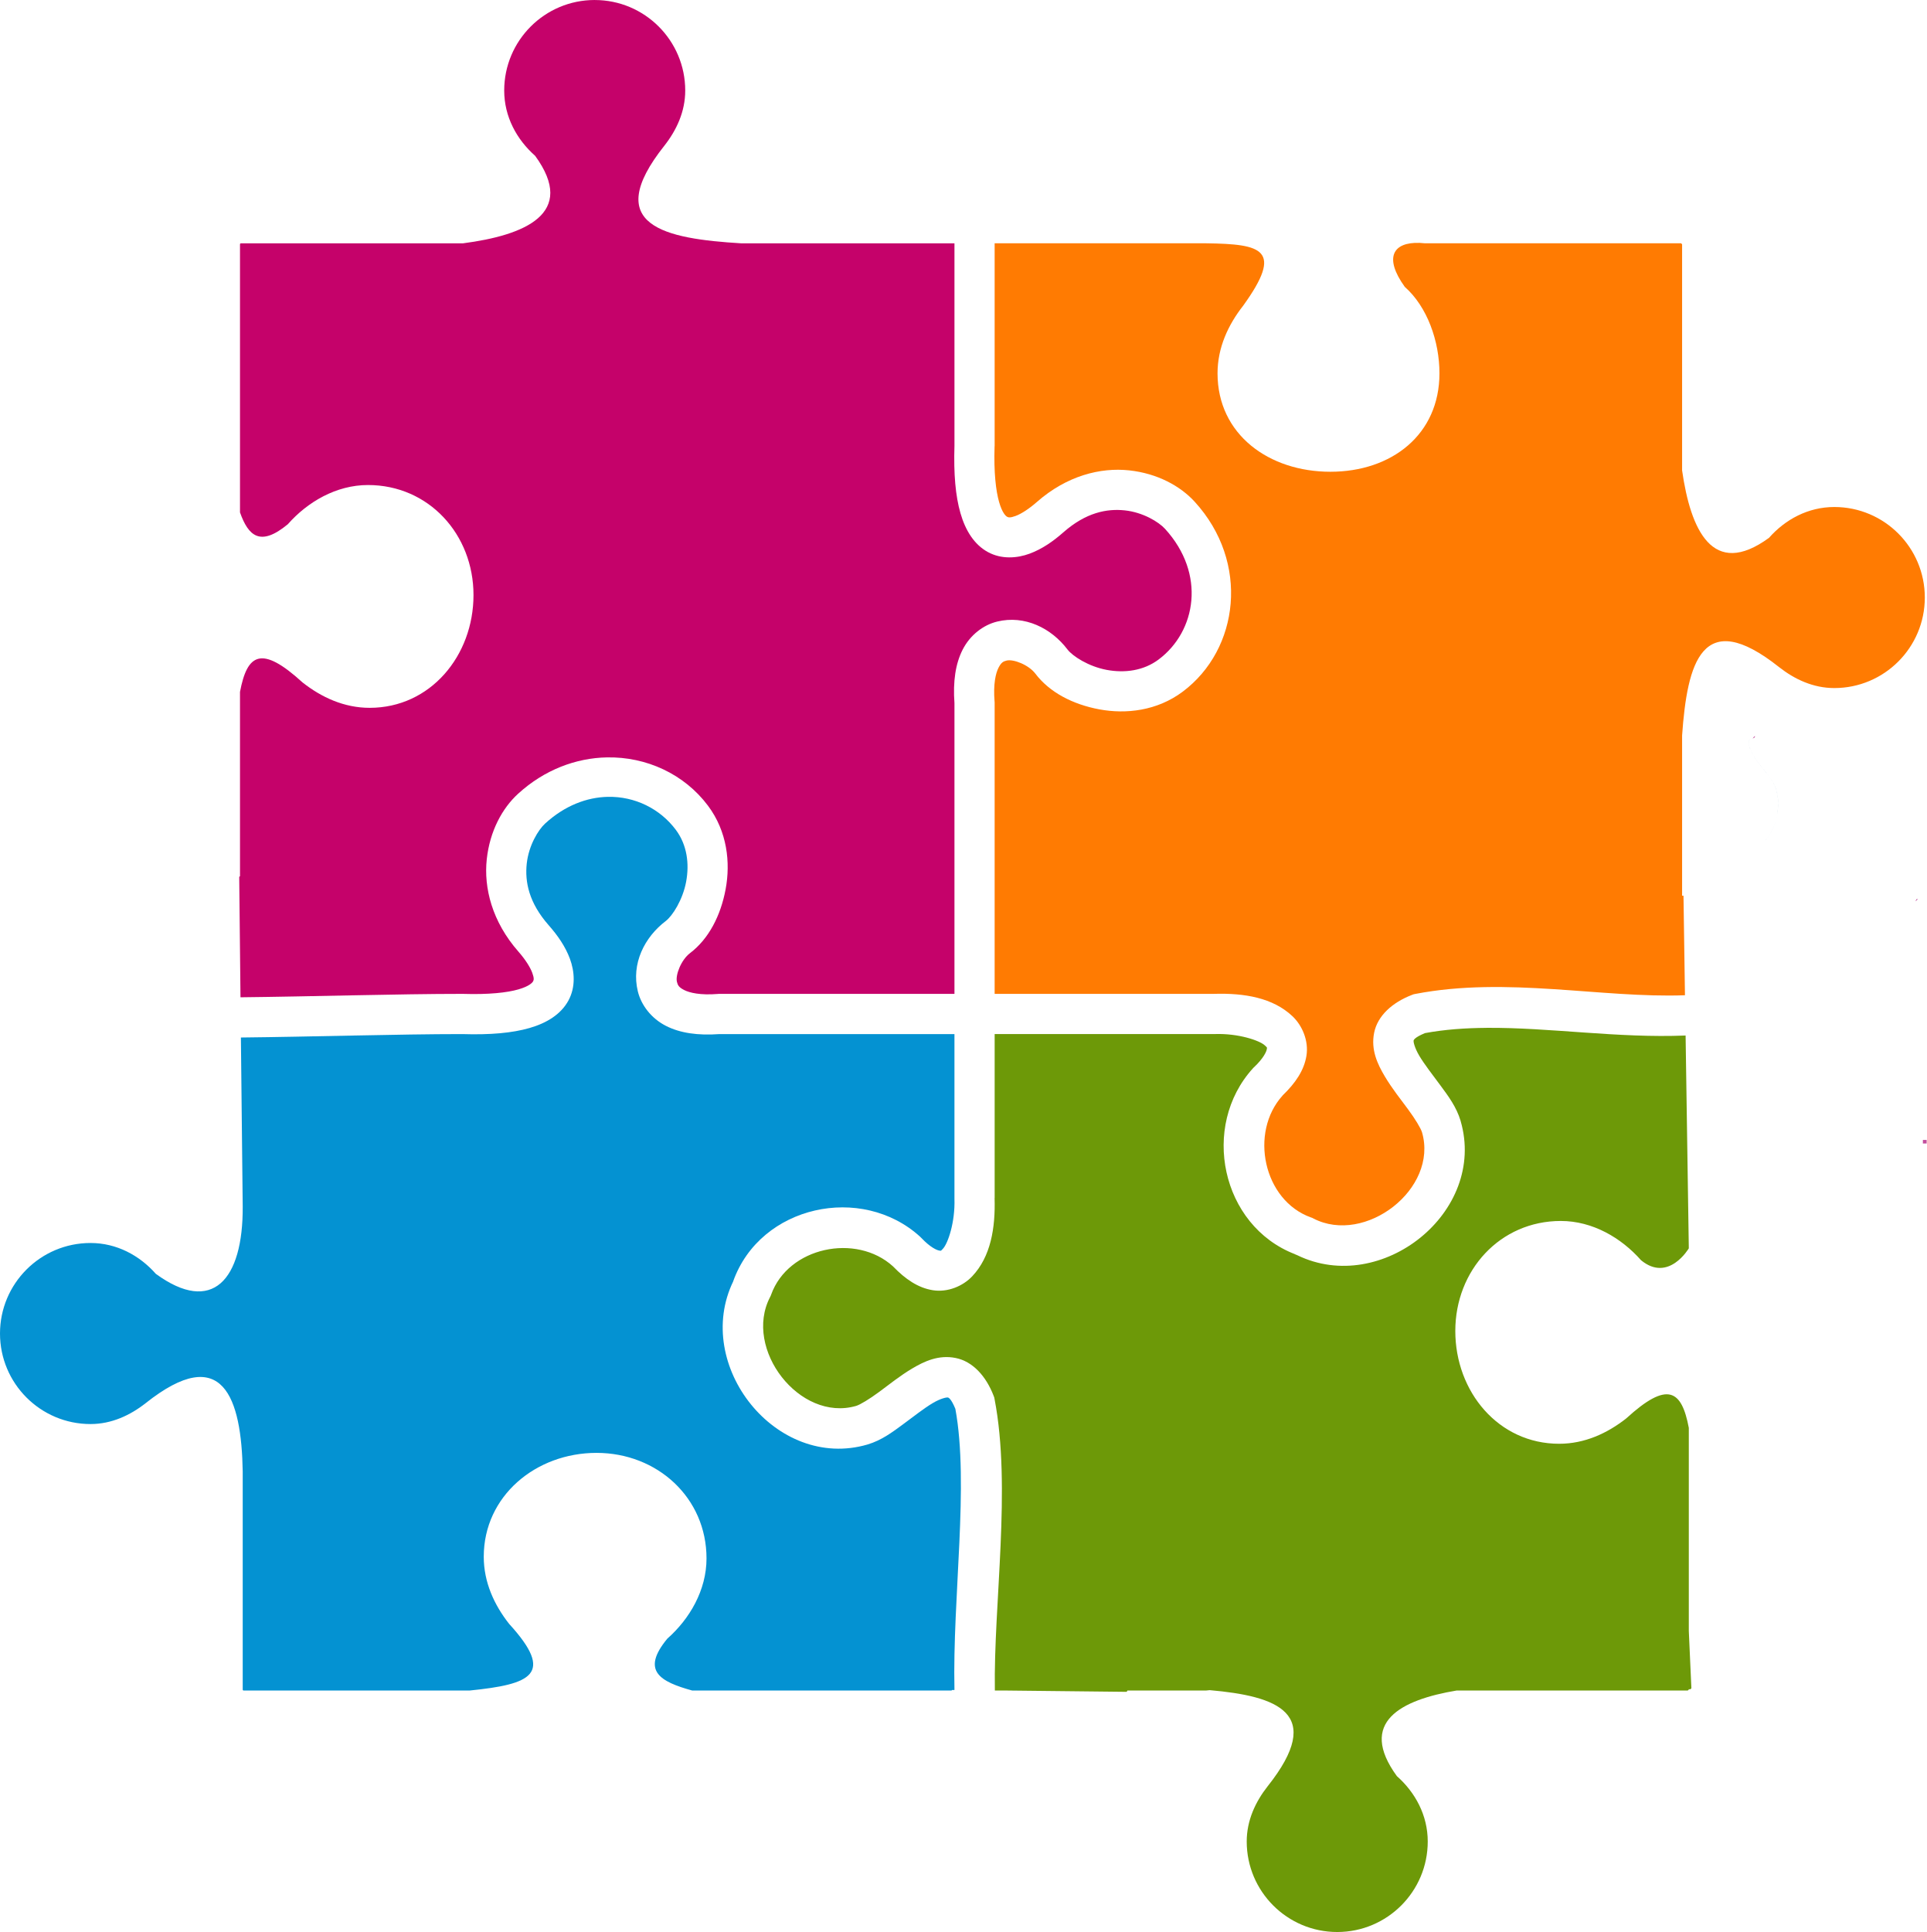
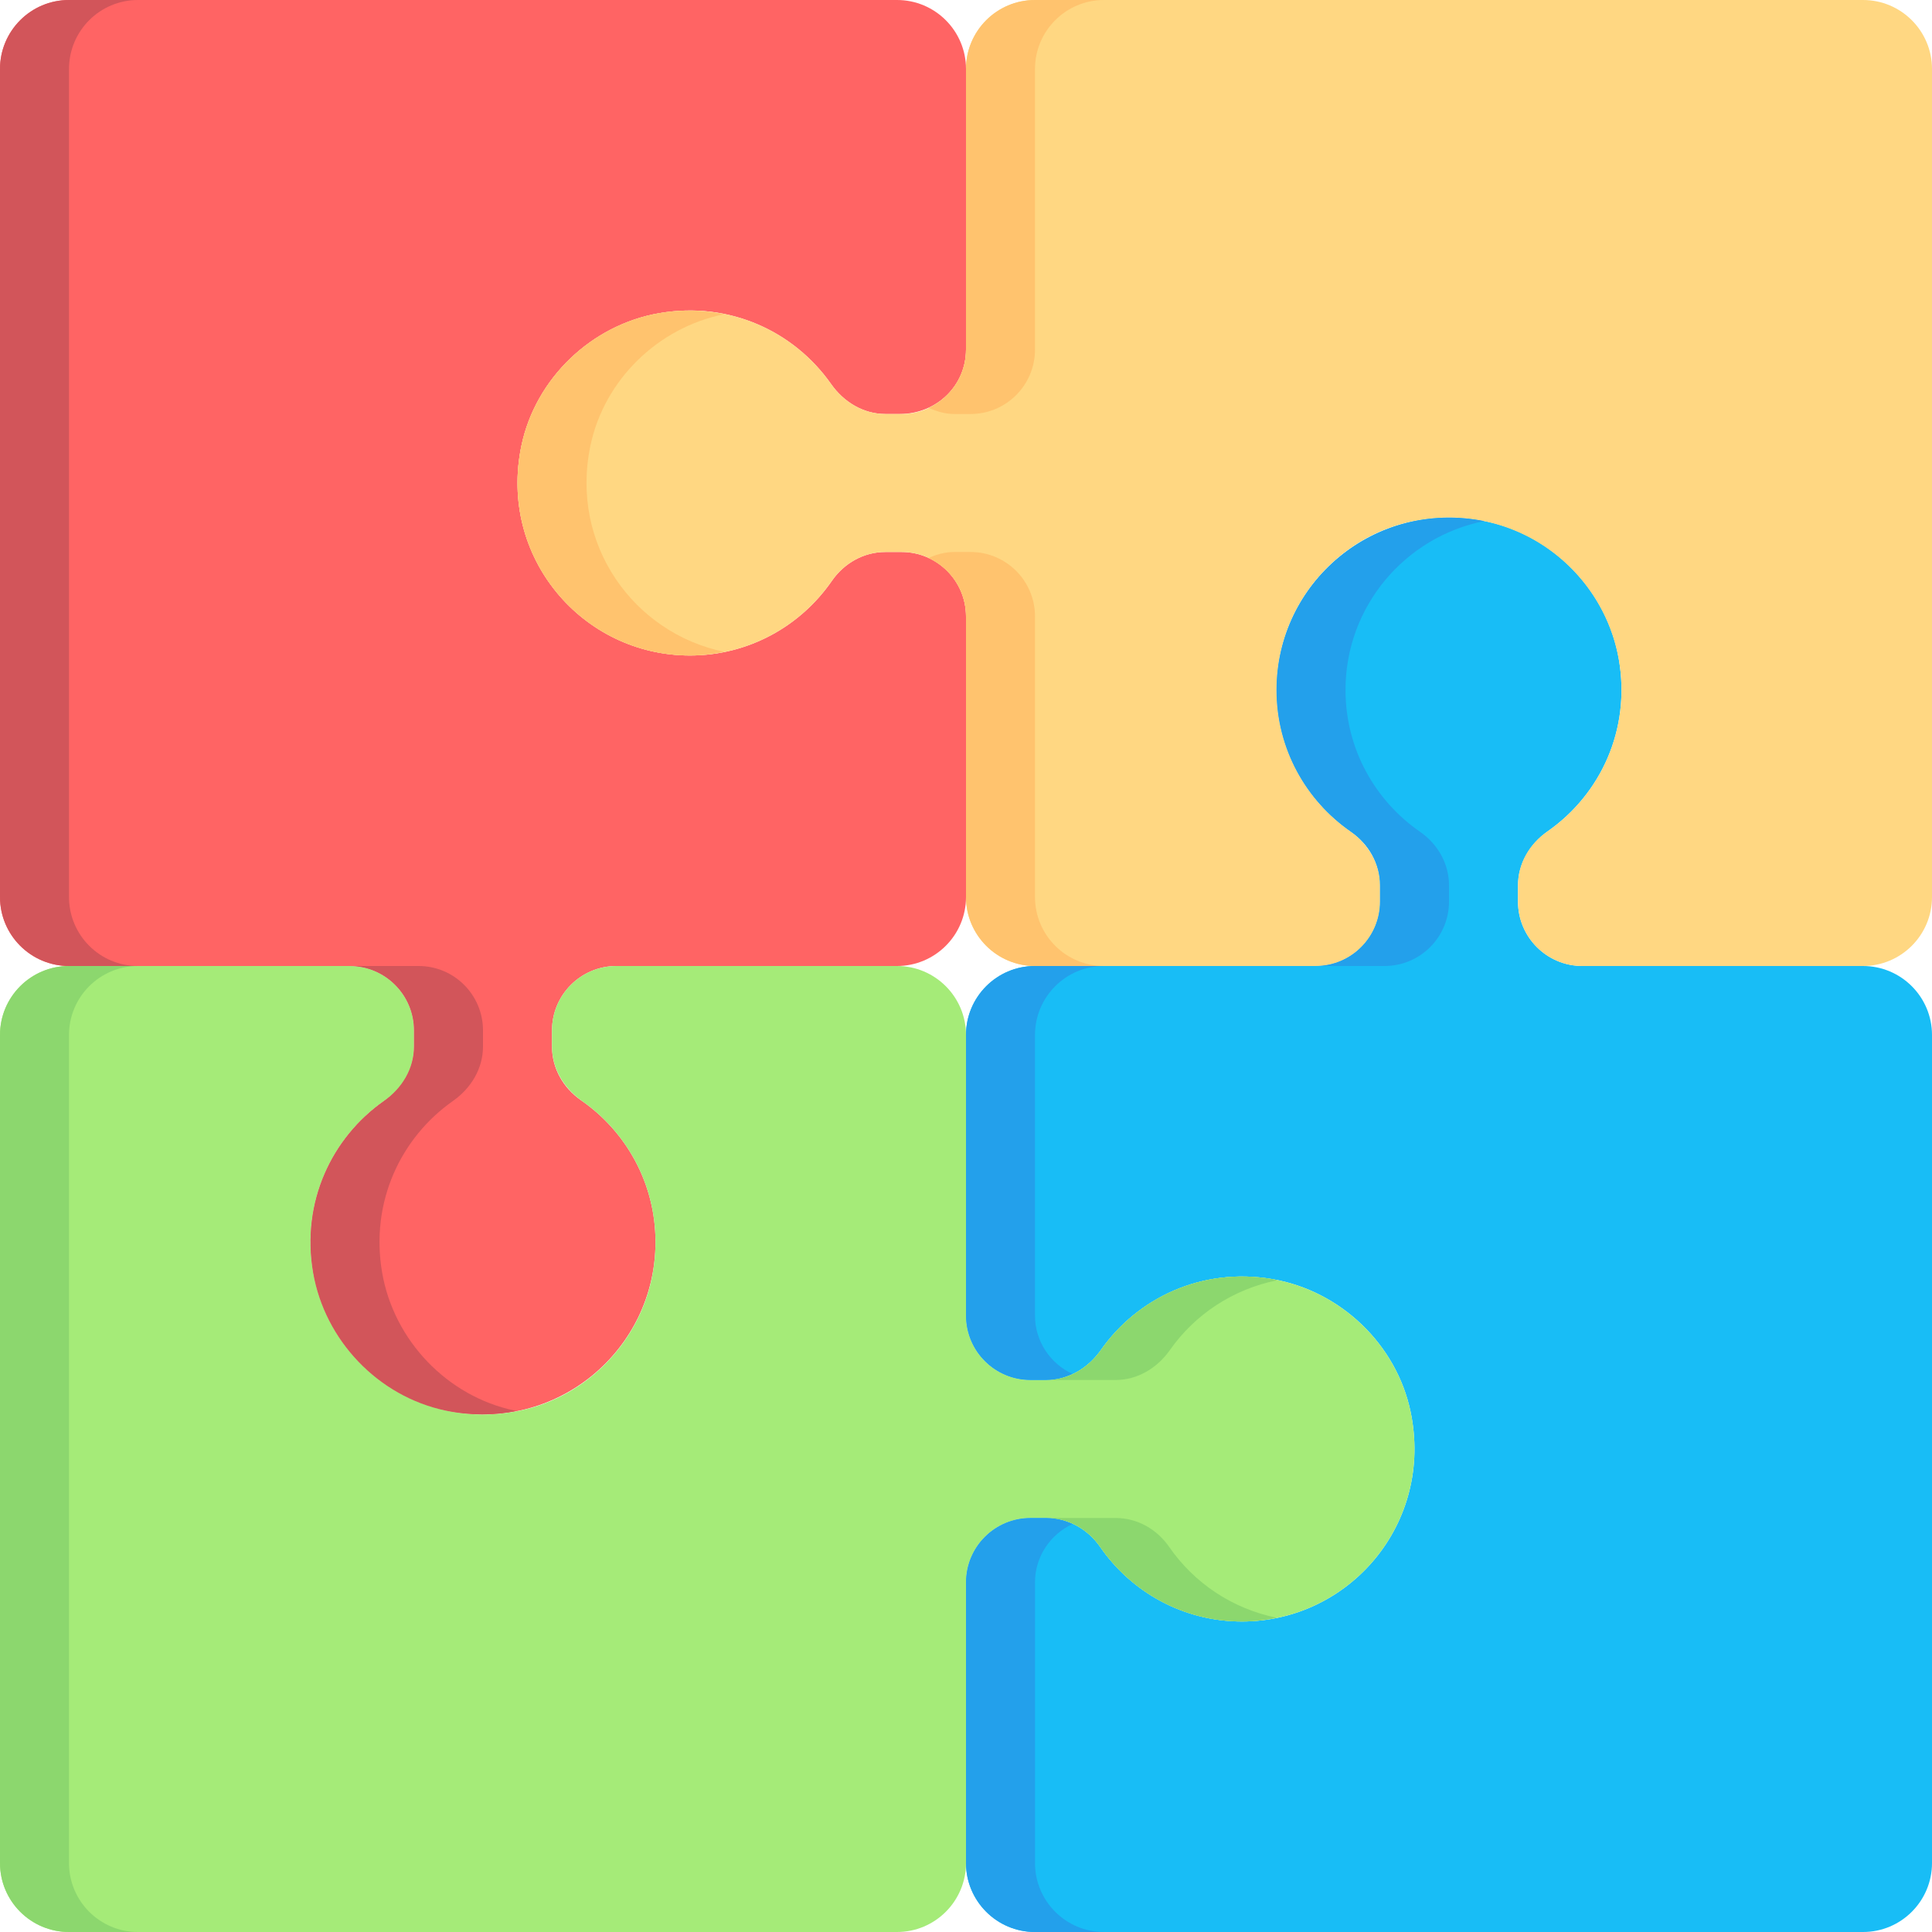
- <svg xmlns="http://www.w3.org/2000/svg" xmlns:xlink="http://www.w3.org/1999/xlink" id="svg11846" viewBox="0 0 574.29 575.78" version="1.1">
-   <defs id="defs11848">
-     <clipPath id="clipPath1016">
-       <path id="path1018" d="m766.11 3738.8h-12.726v13.47h12.726v-13.47" />
-     </clipPath>
-     <linearGradient id="linearGradient11592" gradientUnits="userSpaceOnUse" gradientTransform="matrix(153.29,153.29,153.29,-153.29,73.571,224.37)">
-       <stop id="stop1022" style="stop-color:#9bb852" offset="0" />
-       <stop id="stop1024" style="stop-color:#aed659" offset="1" />
-     </linearGradient>
-     <clipPath id="clipPath712">
-       <path id="path714" d="m3711.8 1621c1.65 2.4 3.19 5 4.64 7.76h0.61c1.34 0 2.67 0.06 3.99 0.19-2.82-3.21-5.89-5.89-9.24-7.95m-582.76 582.77c2.06 3.35 4.74 6.42 7.95 9.24-0.15-1.52-0.21-3.05-0.19-4.6-2.76-1.45-5.36-2.99-7.76-4.64" />
-     </clipPath>
-     <linearGradient id="linearGradient11554" gradientUnits="userSpaceOnUse" gradientTransform="matrix(152.32,152.32,152.32,-152.32,223.42,72.625)">
-       <stop id="stop718" style="stop-color:#c14d9d" offset="0" />
-       <stop id="stop720" style="stop-color:#da45a4" offset="1" />
-     </linearGradient>
-     <clipPath id="clipPath680">
-       <path id="path682" d="m3752.3 753.38h-13.46v12.73l13.46-0.007v-12.72" />
-     </clipPath>
-     <clipPath id="clipPath204">
-       <path id="path206" d="m0 4505.7v-4505.7h4505.7v4505.7h-4505.7z" />
-     </clipPath>
-     <clipPath id="clipPath178">
-       <path id="path180" d="m0 4505.7v-4505.7h4505.7v4505.7h-4505.7z" />
-     </clipPath>
-     <clipPath id="clipPath114">
-       <path id="path116" d="m3217.1 1932.8c19.99 128.64-54.89 140.42-95.98 231.75-5.9 13.11-7.38 25.56-3.18 36.77-1.62-4.35-2.39-8.88-2.39-13.56 0.01-7.4 1.97-15.18 5.58-23.21 36.39-80.89 99.29-99.38 99.3-191.94 0-11.94-1.05-25.11-3.33-39.81" />
-     </clipPath>
-     <linearGradient id="linearGradient11502" gradientUnits="userSpaceOnUse" gradientTransform="matrix(153.68,153.68,153.68,-153.68,223.84,223.84)">
-       <stop id="stop120" style="stop-color:#296793" offset="0" />
-       <stop id="stop122" style="stop-color:#429bd4" offset="1" />
-     </linearGradient>
-     <clipPath id="clipPath98">
-       <path id="path100" d="m3175.4 1839.8c20.92 24.68 35.84 55.66 41.66 92.98-5.8-37.25-20.66-68.2-41.53-92.87-0.04-0.03-0.09-0.08-0.13-0.11" />
-     </clipPath>
-     <linearGradient id="linearGradient3032" gradientUnits="userSpaceOnUse" xlink:href="#linearGradient11502" gradientTransform="matrix(153.68,153.68,153.68,-153.68,223.84,223.84)" />
-     <linearGradient id="linearGradient3036" gradientUnits="userSpaceOnUse" xlink:href="#linearGradient11554" gradientTransform="matrix(152.32,152.32,152.32,-152.32,223.42,72.625)" />
-   </defs>
-   <g id="layer1" transform="translate(-77.387 -63.654)">
-     <g id="g94" transform="matrix(.083207 0 0 -.083207 339.46 467.13)">
-       <g id="g96" clip-path="url(#clipPath98)">
-         <path id="path108" style="fill:url(#linearGradient3032)" d="m3175.4 1839.8c20.92 24.68 35.84 55.66 41.66 92.98-5.8-37.25-20.66-68.2-41.53-92.87-0.04-0.03-0.09-0.08-0.13-0.11" />
-       </g>
-     </g>
-     <g id="g110" transform="matrix(.083207 0 0 -.083207 339.46 467.13)">
-       <g id="g112" clip-path="url(#clipPath114)">
-         <path id="path124" style="fill:url(#linearGradient3032)" d="m3217.1 1932.8c19.99 128.64-54.89 140.42-95.98 231.75-5.9 13.11-7.38 25.56-3.18 36.77-1.62-4.35-2.39-8.88-2.39-13.56 0.01-7.4 1.97-15.18 5.58-23.21 36.39-80.89 99.29-99.38 99.3-191.94 0-11.94-1.05-25.11-3.33-39.81" />
-       </g>
-     </g>
-     <g id="g174" transform="matrix(.083207 0 0 -.083207 339.46 467.13)">
-       <g id="g176" clip-path="url(#clipPath178)">
-         <path id="path182" style="fill:#dedddb" d="m1712.4 2533.1c0 11.94-1.04 25.11-3.33 39.81-0.04 0.28-0.09 0.58-0.13 0.86 0.04-0.28 0.09-0.58 0.13-0.86 2.29-14.7 3.33-27.87 3.33-39.81m-3.5 40.89c-0.02 0.13-0.05 0.29-0.07 0.43 0.02-0.14 0.05-0.3 0.07-0.43m-357.21 113.32c0.01 0.02 0.01 0.02 0.02 0.03 40.01 33.93 93.55 50.89 147.11 50.89-53.56 0-107.13-16.99-147.13-50.92m147.2 50.92h-0.03 0.03m-744.39 87.7c0.008 0.03 0.016 0.07 0.024 0.1-0.008-0.04-0.016-0.07-0.024-0.1m0.039 0.17c0.016 0.06 0.027 0.13 0.039 0.19-0.012-0.06-0.027-0.13-0.039-0.19m0.047 0.21c8.016 36.63 20.527 57.59 35.805 66.58-15.274-8.99-27.789-29.96-35.805-66.58m424.57 33.22c82.16 96.63 65.19 272.63-50.99 336.37 116.13-63.71 133.16-239.59 51.13-336.24-0.05-0.05-0.09-0.08-0.14-0.13" />
-       </g>
-     </g>
-     <g id="g200" transform="matrix(.083207 0 0 -.083207 339.46 467.13)">
-       <g id="g202" clip-path="url(#clipPath204)">
-         <path id="path208" style="fill:#dedddb" d="m790.4 2892.9c0.02 0.01 0.04 0.02 0.055 0.03-0.015-0.01-0.035-0.02-0.055-0.03m33.481 224.74c3.051 0.89 6.144 2.05 9.281 3.46 21.488 9.66 38.574 21.2 53.813 32.93-15.239-11.73-32.321-23.27-53.809-32.93-3.133-1.41-6.234-2.57-9.285-3.46m304.28 78.26c-0.27 0.14-0.52 0.28-0.78 0.42 0.26-0.14 0.51-0.28 0.78-0.42m-0.8 0.43c-0.13 0.07-0.25 0.14-0.38 0.21 0.13-0.07 0.26-0.14 0.38-0.21m-0.4 0.22c-0.13 0.07-0.26 0.14-0.38 0.2 0.13-0.06 0.25-0.13 0.38-0.2m-0.39 0.21c-0.12 0.06-0.25 0.13-0.37 0.2 0.13-0.07 0.25-0.13 0.37-0.2m-0.42 0.22c-0.25 0.14-0.49 0.26-0.74 0.39 0.25-0.13 0.49-0.26 0.74-0.39m-0.81 0.43c-0.12 0.06-0.23 0.12-0.36 0.19 0.12-0.06 0.25-0.13 0.36-0.19m-0.38 0.2c-0.11 0.06-0.23 0.12-0.34 0.18 0.12-0.06 0.22-0.12 0.34-0.18m-0.42 0.22c-0.11 0.06-0.23 0.12-0.34 0.18 0.12-0.06 0.23-0.12 0.34-0.18m-0.42 0.22c-0.1 0.05-0.19 0.09-0.29 0.15 0.1-0.05 0.2-0.1 0.29-0.15m-0.38 0.19c-0.11 0.06-0.22 0.12-0.33 0.17 0.11-0.05 0.22-0.11 0.33-0.17m-0.44 0.23c-0.08 0.04-0.18 0.09-0.27 0.13 0.09-0.04 0.18-0.09 0.27-0.13m-0.36 0.18c-0.11 0.06-0.21 0.11-0.32 0.16 0.1-0.05 0.21-0.1 0.32-0.16m-0.45 0.23c-0.09 0.04-0.17 0.08-0.25 0.12 0.08-0.03 0.17-0.08 0.25-0.12m-0.42 0.21c-0.09 0.04-0.16 0.08-0.25 0.12 0.09-0.04 0.16-0.08 0.25-0.12m-0.4 0.2-0.24 0.12 0.24-0.12m-0.45 0.22c-0.06 0.03-0.13 0.07-0.19 0.09 0.07-0.03 0.13-0.06 0.19-0.09m-0.36 0.18c-0.08 0.04-0.17 0.08-0.26 0.12 0.09-0.04 0.17-0.08 0.26-0.12m-0.46 0.22c-0.05 0.03-0.12 0.06-0.17 0.09 0.06-0.03 0.12-0.06 0.17-0.09m-0.35 0.17c-0.09 0.05-0.19 0.1-0.28 0.14 0.09-0.04 0.19-0.09 0.28-0.14m-0.47 0.23c-0.04 0.02-0.1 0.05-0.15 0.07 0.06-0.03 0.1-0.04 0.15-0.07m-0.48 0.23c-0.04 0.02-0.08 0.04-0.13 0.06 0.05-0.02 0.08-0.04 0.13-0.06m-0.34 0.16-0.12 0.06 0.12-0.06m-0.48 0.23c-0.04 0.02-0.07 0.03-0.12 0.05 0.05-0.02 0.08-0.03 0.12-0.05m-0.33 0.16c-0.04 0.01-0.07 0.03-0.11 0.04 0.05-0.02 0.06-0.02 0.11-0.04m-0.49 0.23c-0.04 0.01-0.06 0.02-0.1 0.04 0.03-0.02 0.06-0.03 0.1-0.04m-0.33 0.15m-0.5 0.23c-0.02 0.01-0.05 0.02-0.07 0.03 0.02-0.01 0.05-0.02 0.07-0.03m-0.82 0.37c-0.02 0.01-0.04 0.02-0.05 0.03 0.02-0.01 0.03-0.02 0.05-0.03m-0.82 0.37c-0.01 0.01-0.02 0.01-0.02 0.01l0.02-0.01m-111.16 16.74c6.65 0.79 13.72 1.21 21.28 1.21-7.56 0-14.63-0.42-21.28-1.21m382.33 589.52c6.07 12.12 4.98 25.89-1.57 40.44-12.9 28.68-29.13 49.51-44.71 68.58 15.58-19.07 31.81-39.9 44.71-68.58 6.55-14.55 7.65-28.3 1.59-40.42-0.01-0.01-0.02-0.01-0.02-0.02m-97.54 272.19c0.02 0.1 0.03 0.2 0.05 0.3-0.01-0.09-0.03-0.21-0.05-0.3m0.07 0.45 0.03 0.15-0.03-0.15m0.05 0.32c0.01 0.04 0.02 0.09 0.02 0.13 0-0.04-0.01-0.09-0.02-0.13m0.05 0.31c0.01 0.04 0.02 0.07 0.02 0.11-0.01-0.04-0.01-0.06-0.02-0.11m0.05 0.31c0.01 0.03 0.01 0.06 0.02 0.09-0.01-0.03-0.01-0.06-0.02-0.09m0.05 0.31c0.01 0.02 0.01 0.03 0.01 0.04 0-0.01 0-0.02-0.01-0.04" />
-       </g>
-     </g>
-     <g id="g676" transform="matrix(.083207 0 0 -.083207 339.46 467.13)">
-       <g id="g678" clip-path="url(#clipPath680)">
-         <path id="path690" style="fill:url(#linearGradient3036)" d="m3752.3 753.38h-13.46v12.73l13.46-0.007v-12.72" />
-       </g>
-     </g>
-     <g id="g708" transform="matrix(.083207 0 0 -.083207 339.46 467.13)">
-       <g id="g710" clip-path="url(#clipPath712)">
-         <path id="path722" style="fill:url(#linearGradient3036)" d="m3711.8 1621c1.65 2.4 3.19 5 4.64 7.76h0.61c1.34 0 2.67 0.06 3.99 0.19-2.82-3.21-5.89-5.89-9.24-7.95m-582.76 582.77c2.06 3.35 4.74 6.42 7.95 9.24-0.15-1.52-0.21-3.05-0.19-4.6-2.76-1.45-5.36-2.99-7.76-4.64" />
-       </g>
-     </g>
-     <g id="g1012" transform="matrix(.083207 0 0 -.083207 339.46 467.13)">
-       <g id="g1014" clip-path="url(#clipPath1016)">
-         <path id="path1026" style="fill:url(#linearGradient11592)" d="m753.38 3738.8h12.727v13.465h-12.73v-13.5z" />
-       </g>
-     </g>
-     <path id="path12083" d="m254.66 63.654c-14.897 0-26.98 12.083-26.98 26.98 0 7.804 3.741 14.616 9.215 19.45 12.616 17.291-3.259 23.707-21.488 26.085h-66.191c-0.162 0-0.291 0.129-0.291 0.291v79.899c2.504 7.058 6.043 10.311 14.249 3.536 5.874-6.652 14.418-11.691 23.901-11.691 18.102 0 31.452 14.681 31.452 32.784 0 18.102-12.851 33.616-30.953 33.616-7.616 0-14.367-3.129-19.99-7.551-12.317-11.254-16.518-8.535-18.659 2.808v54.917l-0.229 0.208 0.374 35.883c20.652-0.214 47.267-1.019 66.066-1.019h0.187c7.775 0.251 13.249-0.372 16.579-1.331 3.33-0.959 4.19-2.048 4.389-2.413 0.199-0.365 0.362-0.882-0.25-2.538-0.612-1.656-2.079-3.988-4.098-6.282-7.93-9.013-10.372-19.078-9.465-27.541 0.907-8.464 4.668-15.259 9.319-19.512 7.906-7.229 17.337-10.678 26.481-10.859 11.756-0.232 23.056 4.938 30.142 14.395 5.755 7.681 6.738 16.952 5.263 24.879s-5.05 14.831-10.609 19.054c-2.68 2.037-4.397 6.559-3.911 8.55 0.243 0.996 0.543 1.627 2.163 2.455 1.62 0.827 4.829 1.591 10.047 1.165l0.25-0.02h70.268v-86.618c-0.469-6.468 0.29-11.758 2.455-15.996 2.22-4.347 6.154-7.335 10.276-8.341 8.245-2.013 16.153 1.989 20.947 8.3 1.543 2.031 6.319 5.095 11.691 6.095 5.371 1 10.997 0.273 15.497-3.099 11.193-8.386 14.166-25.517 1.893-38.941-1.883-2.06-6.551-4.912-11.961-5.492-5.41-0.58-11.626 0.639-18.347 6.553-3.037 2.672-6.319 4.967-10.047 6.345-3.728 1.378-8.378 1.737-12.439-0.478-4.061-2.216-6.679-6.394-8.175-11.587-1.485-5.153-2.05-11.633-1.789-20.094v-60.325h-63.528c-22.71-1.378-41.938-5.167-22.944-29.102 3.639-4.627 6.22-10.166 6.22-16.433 0-14.896-12.083-26.98-26.98-26.98z" style="color:#000000;fill:#c5026a" />
-     <path id="path12081" d="m500.53 136.04c-7.895-0.276-10.735 4.307-4.41 13.105 6.711 5.926 10.338 16.207 10.338 25.773 0 18.261-14.252 29.33-32.513 29.33s-33.636-11.069-33.636-29.33c0-7.683 3.195-14.505 7.655-20.178 12.088-16.779 5.645-18.34-10.962-18.576h-63.134v60.429l-0.021 0.104c-0.251 7.775 0.393 13.249 1.352 16.579 0.959 3.33 2.027 4.19 2.392 4.389 0.365 0.199 0.882 0.362 2.538-0.25 1.656-0.612 3.988-2.1 6.282-4.119 9.013-7.93 19.078-10.372 27.541-9.465 8.464 0.907 15.28 4.689 19.533 9.34 16.523 18.071 13.275 44.006-3.536 56.602-7.681 5.755-16.952 6.759-24.879 5.284-7.927-1.475-14.831-5.071-19.054-10.63-2.036-2.681-6.579-4.397-8.57-3.911-0.996 0.243-1.607 0.543-2.434 2.163-0.827 1.62-1.591 4.829-1.165 10.047l0.021 0.25v86.868h65.442c8.989-0.272 17.489 1.158 23.319 6.657 2.938 2.771 4.895 7.333 4.181 11.795-0.694 4.333-3.255 8.118-7.093 11.815-0.009 0.014-0.009 0.03-0.021 0.041-9.958 10.996-5.745 31.24 8.445 36.32l0.374 0.125 0.354 0.187c15.457 8.007 37.306-8.832 32.388-25.69-0.375-1.202-1.992-3.911-4.16-6.844-2.184-2.955-4.806-6.231-6.948-9.839-2.142-3.608-4.181-7.862-3.162-12.959 1.019-5.098 5.437-9.048 11.275-11.295l0.499-0.187 0.52-0.104c27.255-5.252 55.496 1.312 80.357 0.395l-0.437-29.663h-0.416v-47.761c1.528-21.533 5.898-38.63 28.914-20.365 4.627 3.639 10.187 6.24 16.454 6.24 14.897 0 26.98-12.083 26.98-26.98s-12.083-26.98-26.98-26.98c-7.804 0-14.636 3.72-19.47 9.194-16.849 12.294-23.375-2.465-25.898-20.094v-67.398l-0.291-0.291h-76.321c-0.57-0.062-1.117-0.107-1.643-0.125z" style="color:#000000;fill:#ff7b02" />
-     <path id="path12079" d="m258.59 301.13c-6.249 0.127-12.828 2.577-18.701 7.946-2.06 1.883-4.912 6.551-5.492 11.961-0.58 5.41 0.618 11.626 6.532 18.347 2.672 3.037 4.967 6.298 6.345 10.027 1.378 3.728 1.758 8.378-0.458 12.439-2.216 4.061-6.393 6.679-11.587 8.175-5.153 1.484-11.633 2.071-20.094 1.81h-0.187c-18.456 0-44.919 0.807-65.754 1.019l0.541 50.34c0.139 21.956-9.05 32.388-25.898 20.094-4.834-5.474-11.667-9.194-19.47-9.194-14.897 0-26.98 12.083-26.98 26.98 0 14.896 12.083 26.98 26.98 26.98 6.267 0 11.827-2.602 16.454-6.24 23.016-18.265 28.551-1.501 28.914 20.365v65.005c0 0.162 0.129 0.291 0.291 0.291h67.314c18.347-1.859 25.591-4.787 11.795-19.886-4.422-5.623-7.551-12.375-7.551-19.99 0-18.102 15.514-30.953 33.616-30.953s32.783 13.351 32.783 31.452c0 9.483-5.039 18.048-11.691 23.922-7.93 9.604-2.123 12.815 7.447 15.456h77.174c0.121 0 0.226-0.061 0.27-0.166h0.707c-0.619-27.641 4.415-61.281 0.27-83.789-1.286-3.117-2.039-3.345-2.267-3.391-0.244-0.048-1.944 0.171-4.493 1.685s-5.622 3.939-8.82 6.303c-3.198 2.363-6.408 4.763-10.546 6.012h-0.042l-0.021 0.02c-27.191 7.933-52.172-23.66-40.002-48.676h-0.021c8.106-22.641 38.283-29.105 55.707-13.251l0.166 0.166 0.166 0.166c2.717 2.882 4.684 3.683 5.325 3.786 0.641 0.102 0.437 0.211 1.165-0.562 1.457-1.544 3.646-7.858 3.412-14.894v-49.05h-70.039c-6.458 0.466-11.742-0.293-15.976-2.455-4.347-2.22-7.356-6.153-8.362-10.276-2.013-8.245 1.989-16.153 8.3-20.947 2.031-1.543 5.095-6.34 6.095-11.711 1-5.372 0.293-10.997-3.079-15.497-4.717-6.296-12.205-9.98-20.24-9.818z" style="color:#000000;fill:#0492d2" />
-     <path id="rect11854" d="m520.44 369.98c-6.283 0.048-12.404 0.474-18.285 1.56-3.119 1.286-3.366 2.039-3.412 2.267-0.049 0.244 0.192 1.944 1.706 4.493 1.514 2.55 3.94 5.643 6.303 8.841s4.763 6.408 6.012 10.546v0.04c7.931 27.184-23.642 52.172-48.655 40.022-0.259-0.092-0.494-0.214-0.749-0.312v-0.02c-22.01-8.51-28.17-38.15-12.5-55.38l0.146-0.166 0.166-0.146c2.882-2.717 3.704-4.684 3.807-5.325 0.103-0.641 0.21-0.457-0.562-1.186-1.544-1.457-7.858-3.625-14.894-3.391h-65.65v48.842h-0.021c0.275 8.996-1.153 17.505-6.657 23.34-2.771 2.938-7.312 4.874-11.774 4.16-4.338-0.694-8.135-3.248-11.836-7.093-10.988-9.998-31.255-5.78-36.341 8.425l-0.146 0.374-0.187 0.374c-7.997 15.437 8.812 37.253 25.648 32.409 0.006 0 0.015-0.02 0.021-0.02h0.042c1.208-0.381 3.898-1.999 6.823-4.16 2.955-2.184 6.231-4.826 9.839-6.968 3.608-2.142 7.862-4.16 12.959-3.141 5.098 1.019 9.069 5.416 11.316 11.254l0.187 0.499 0.104 0.52c5.067 26.294-0.329 61.018 0.083 86.826h2.663l36.632 0.395 0.229-0.395h23.464c0.367-0.037 0.702-0.065 1.061-0.104 20.001 1.753 34.64 6.75 17.265 28.644-3.639 4.627-6.24 10.187-6.24 16.454 0 14.897 12.083 26.98 26.98 26.98s26.98-12.083 26.98-26.98c0-7.803-3.72-14.636-9.194-19.47-11.76-16.117 1.245-22.766 17.827-25.524h68.895l0.291-0.291v-0.084h0.478l0.291-0.291-0.77-17.057v-60.554c-2.141-11.343-6.342-14.063-18.659-2.808-5.623 4.422-12.375 7.551-19.99 7.551-18.102 0-30.953-15.514-30.953-33.616s13.35-32.784 31.452-32.784c9.483 0 18.027 5.039 23.901 11.691 8.206 6.775 14.249-3.536 14.249-3.536l-0.957-63.424c-20.172 0.833-40.539-2.434-59.389-2.288z" style="color:#000000;fill:#6d9908" />
+ <svg xmlns="http://www.w3.org/2000/svg" version="1.1" id="Layer_1" x="0px" y="0px" viewBox="0 0 512 512" style="enable-background:new 0 0 512 512;" xml:space="preserve">
+   <path style="fill:#18BDF6;" d="M493.714,256h-74.357c-9.429,0-17.072-7.643-17.072-17.072v-4.257c0-5.862,3.169-11.072,7.966-14.441  c13.779-9.678,21.983-26.742,18.765-45.471c-3.093-18.001-17.281-32.851-35.16-36.585c-29.552-6.171-55.57,16.218-55.57,44.683  c0,15.587,7.819,29.322,19.737,37.563c4.713,3.259,7.691,8.457,7.691,14.187v4.32c0,9.429-7.643,17.072-17.072,17.072h-74.357  C264.186,256,256,264.186,256,274.286v74.357c0,9.429,7.643,17.072,17.072,17.072h4.257c5.862,0,11.072-3.169,14.441-7.966  c9.678-13.779,26.742-21.983,45.471-18.765c18.001,3.093,32.851,17.281,36.585,35.16c6.171,29.552-16.218,55.57-44.683,55.57  c-15.587,0-29.322-7.819-37.563-19.737c-3.259-4.713-8.457-7.691-14.187-7.691h-4.32c-9.429,0-17.072,7.643-17.072,17.072v74.357  c0,10.099,8.186,18.286,18.286,18.286h219.429c10.099,0,18.286-8.186,18.286-18.286V274.286C512,264.186,503.814,256,493.714,256z" />
+   <path style="fill:#FF6464;" d="M174.76,82.983c18.729-3.217,35.792,4.986,45.47,18.766c3.369,4.797,8.565,7.966,14.427,7.966h3.731  c9.963,0,17.611-7.643,17.611-17.072V18.286C256,8.186,247.814,0,237.714,0H18.286C8.186,0,0,8.186,0,18.286v219.429  C0,247.814,8.186,256,18.286,256h74.357c9.429,0,17.072,7.643,17.072,17.072v4.258c0,5.862-3.169,11.072-7.966,14.44  c-13.779,9.678-21.983,26.741-18.766,45.47c3.093,18.001,17.28,32.851,35.16,36.586c29.553,6.171,55.571-16.217,55.571-44.683  c0-15.587-7.819-29.322-19.737-37.563c-4.713-3.259-7.691-8.457-7.691-14.186v-4.32c0-9.429,7.643-17.072,17.072-17.072h74.357  c10.099,0,18.286-8.186,18.286-18.286v-74.357c0-9.429-7.643-17.072-17.072-17.072h-4.32c-5.73,0-10.928,2.978-14.186,7.691  c-8.242,11.917-21.977,19.736-37.565,19.736c-28.466,0-50.855-26.018-44.683-55.571C141.907,100.263,156.758,86.075,174.76,82.983z" />
+   <path style="fill:#FFD782;" d="M493.714,0H274.286C264.186,0,256,8.186,256,18.286v74.357c0,9.429-7.643,17.072-17.072,17.072  h-4.257c-5.862,0-11.072-3.169-14.441-7.966c-9.678-13.779-26.742-21.983-45.472-18.766c-18.001,3.093-32.851,17.281-36.585,35.16  c-6.17,29.553,16.218,55.571,44.685,55.571c15.587,0,29.322-7.819,37.565-19.737c3.259-4.713,8.457-7.691,14.186-7.691h4.32  c9.429,0,17.072,7.643,17.072,17.072v74.357c0,10.099,8.186,18.286,18.286,18.286h74.357c9.429,0,17.072-7.643,17.072-17.072v-4.257  c0-5.862-3.169-11.072-7.966-14.441c-13.779-9.678-21.983-26.742-18.766-45.472c3.093-18.001,17.281-32.851,35.16-36.585  c29.553-6.17,55.571,16.218,55.571,44.685c0,15.587-7.819,29.322-19.737,37.565c-4.713,3.259-7.691,8.457-7.691,14.186v4.32  c0,9.429,7.643,17.072,17.072,17.072h74.357c10.099,0,18.286-8.186,18.286-18.286V18.286C512,8.186,503.814,0,493.714,0z" />
+   <path style="fill:#A5EB78;" d="M337.24,338.983c-18.729-3.217-35.792,4.986-45.47,18.766c-3.369,4.797-8.578,7.966-14.441,7.966  h-4.257c-9.429,0-17.072-7.643-17.072-17.072v-74.357c0-10.099-8.186-18.286-18.286-18.286h-74.357  c-9.429,0-17.072,7.643-17.072,17.072v4.257c0,5.862,3.169,11.072,7.966,14.441c13.779,9.678,21.983,26.741,18.766,45.47  c-3.093,18.001-17.28,32.851-35.16,36.586c-29.553,6.173-55.571-16.217-55.571-44.683c0-15.587,7.819-29.322,19.737-37.565  c4.713-3.258,7.691-8.456,7.691-14.186v-4.32c0-9.429-7.643-17.072-17.072-17.072H18.286C8.186,256,0,264.186,0,274.286v219.429  C0,503.814,8.186,512,18.286,512h219.429c10.099,0,18.286-8.186,18.286-18.286v-74.357c0-9.429,7.643-17.072,17.072-17.072h4.32  c5.729,0,10.927,2.978,14.186,7.691c8.242,11.918,21.977,19.737,37.565,19.737c28.466,0,50.856-26.018,44.683-55.571  C370.093,356.263,355.242,342.075,337.24,338.983z" />
+   <g>
+     <path style="fill:#FFC36E;" d="M156.459,118.143c3.647-17.469,17.931-31.337,35.374-34.855c-5.417-1.087-11.142-1.326-17.074-0.306   c-18.001,3.094-32.851,17.281-36.585,35.161c-6.171,29.553,16.217,55.571,44.683,55.571c3.11,0,6.118-0.391,9.05-0.984   C168.062,167.829,150.975,144.405,156.459,118.143z" />
+     <path style="fill:#FFC36E;" d="M252.957,109.714h4.257c9.429,0,17.072-7.643,17.072-17.072V18.286   C274.286,8.186,282.473,0,292.571,0h-18.286C264.187,0,256,8.186,256,18.286v74.357c0,6.849-4.058,12.714-9.88,15.434   C248.245,109.059,250.521,109.714,252.957,109.714z" />
+     <path style="fill:#FFC36E;" d="M274.286,237.714v-74.357c0-9.429-7.643-17.072-17.072-17.072h-4.32   c-2.424,0-4.709,0.632-6.835,1.605c5.856,2.706,9.943,8.593,9.943,15.469v74.355c0,10.098,8.187,18.286,18.286,18.286h18.286   C282.473,256,274.286,247.813,274.286,237.714z" />
  </g>
+   <g>
+     <path style="fill:#D2555A;" d="M136.429,373.826c-17.88-3.734-32.067-18.584-35.16-36.586c-3.217-18.729,4.986-35.792,18.766-45.47   c4.797-3.369,7.966-8.578,7.966-14.441v-4.258c0-9.429-7.643-17.072-17.072-17.072H92.642c9.429,0.001,17.072,7.645,17.072,17.073   v4.258c0,5.862-3.169,11.072-7.966,14.441c-13.779,9.678-21.983,26.741-18.766,45.47c3.093,18.001,17.281,32.853,35.16,36.586   c6.534,1.365,12.87,1.264,18.815,0.08C136.781,373.871,136.607,373.863,136.429,373.826z" />
+     <path style="fill:#D2555A;" d="M18.286,237.714V18.286C18.286,8.186,26.473,0,36.571,0H18.286C8.187,0,0,8.186,0,18.286v219.429   C0,247.813,8.187,256,18.286,256h18.286C26.473,256,18.286,247.813,18.286,237.714z" />
+   </g>
+   <path style="fill:#8CD76E;" d="M18.286,493.714V274.286c0-10.099,8.187-18.286,18.286-18.286H18.286C8.187,256,0,264.186,0,274.286  v219.429C0,503.813,8.187,512,18.286,512h18.286C26.473,512,18.286,503.813,18.286,493.714z" />
+   <g>
+     <path style="fill:#23A0EB;" d="M358.023,220.421c4.713,3.259,7.691,8.456,7.691,14.187v4.32c0,9.429-7.643,17.072-17.072,17.072   h18.286c9.429,0,17.072-7.643,17.072-17.072v-4.32c0-5.73-2.978-10.928-7.691-14.187c-11.918-8.241-19.737-21.976-19.737-37.563   c0-22.173,15.81-40.59,36.757-44.763c-29.331-5.794-55.042,16.469-55.042,44.763C338.286,198.445,346.105,212.179,358.023,220.421z   " />
+     <path style="fill:#23A0EB;" d="M273.072,365.714h4.257c2.435,0,4.712-0.655,6.837-1.639c-5.822-2.72-9.881-8.585-9.881-15.434   v-74.355c0-10.099,8.187-18.286,18.286-18.286h-18.286c-10.098,0-18.286,8.186-18.286,18.286v74.357   C256,358.071,263.643,365.714,273.072,365.714z" />
+     <path style="fill:#23A0EB;" d="M274.286,493.714v-74.357c0-6.875,4.087-12.762,9.943-15.469c-2.127-0.973-4.413-1.605-6.837-1.605   h-4.32c-9.429,0-17.072,7.643-17.072,17.072v74.358c0,10.098,8.187,18.286,18.286,18.286h18.286   C282.473,512,274.286,503.813,274.286,493.714z" />
+   </g>
+   <g>
+     <path style="fill:#8CD76E;" d="M338.451,339.289c-0.41-0.082-0.798-0.235-1.211-0.306c-18.729-3.217-35.792,4.986-45.471,18.766   c-3.369,4.797-8.578,7.966-14.44,7.966h18.286c5.862,0,11.072-3.169,14.441-7.966C316.669,348.334,326.768,341.633,338.451,339.289   L338.451,339.289z" />
+     <path style="fill:#8CD76E;" d="M309.864,409.976c-3.258-4.713-8.456-7.69-14.186-7.69h-18.286c5.73,0,10.928,2.978,14.186,7.69   c8.242,11.919,21.977,19.738,37.565,19.738c3.169,0,6.247-0.37,9.235-0.984l0,0C326.608,426.351,316.462,419.517,309.864,409.976z" />
+   </g>
+   <g>
+ </g>
+   <g>
+ </g>
+   <g>
+ </g>
+   <g>
+ </g>
+   <g>
+ </g>
+   <g>
+ </g>
+   <g>
+ </g>
+   <g>
+ </g>
+   <g>
+ </g>
+   <g>
+ </g>
+   <g>
+ </g>
+   <g>
+ </g>
+   <g>
+ </g>
+   <g>
+ </g>
+   <g>
+ </g>
</svg>
